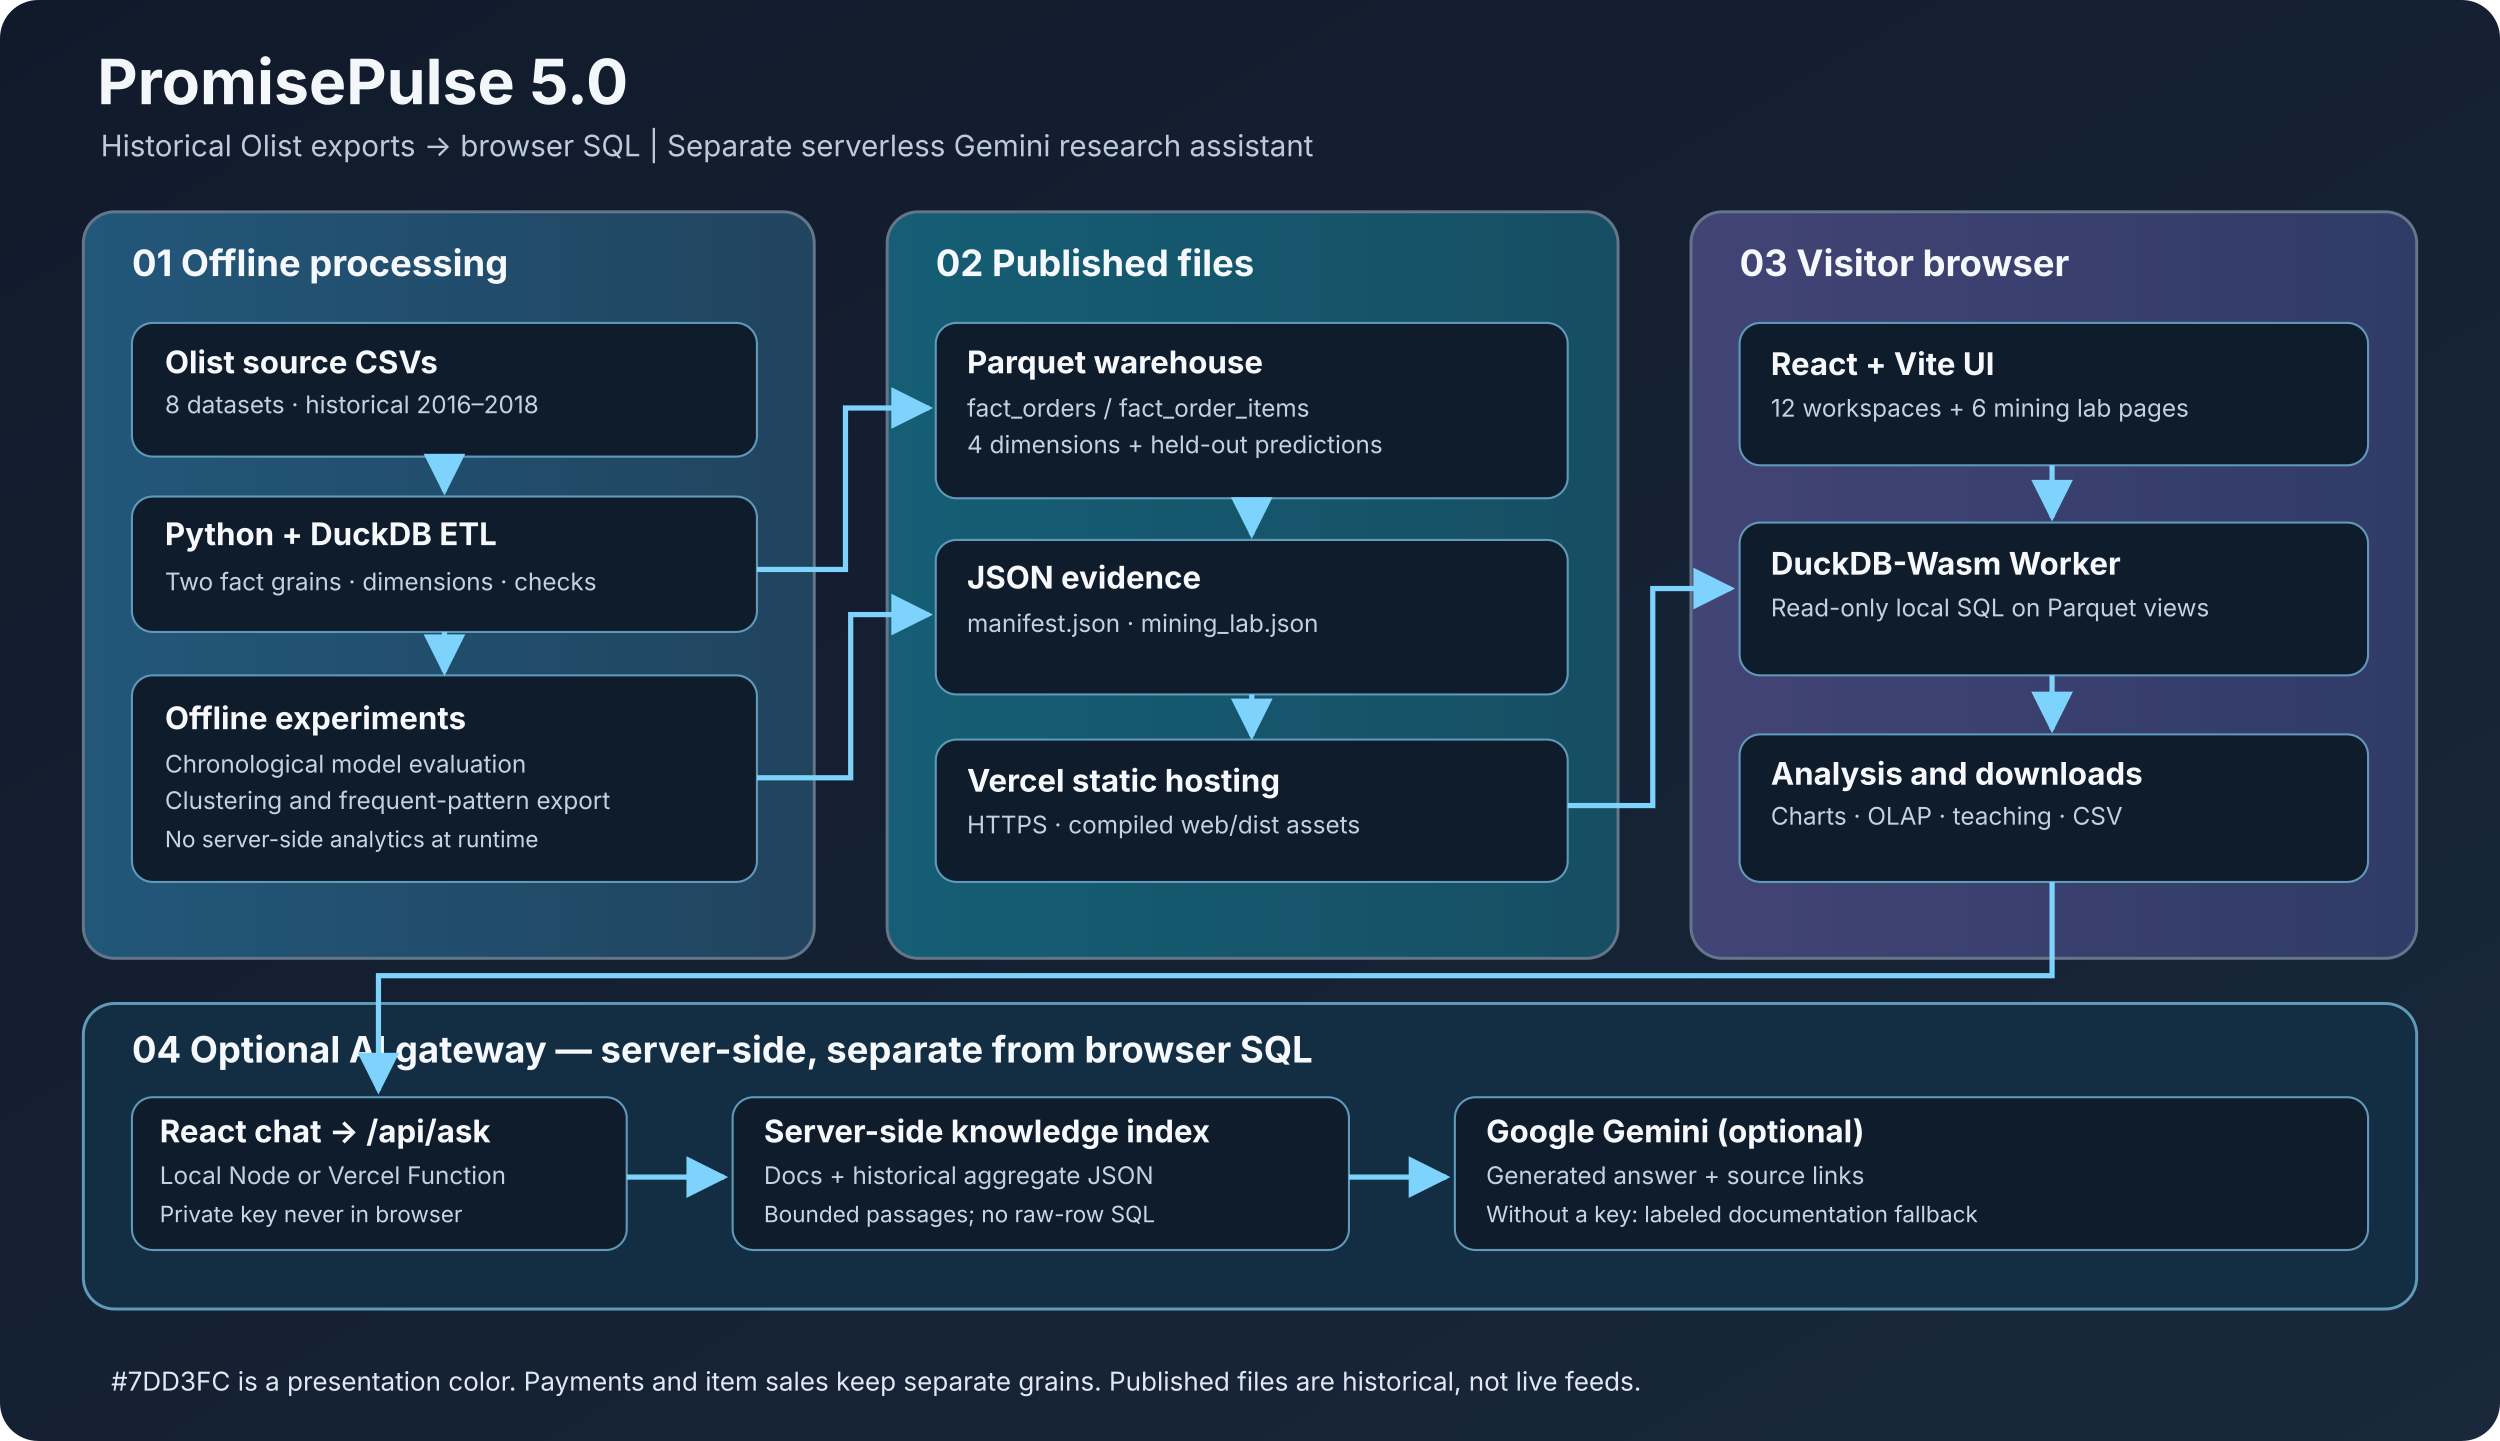
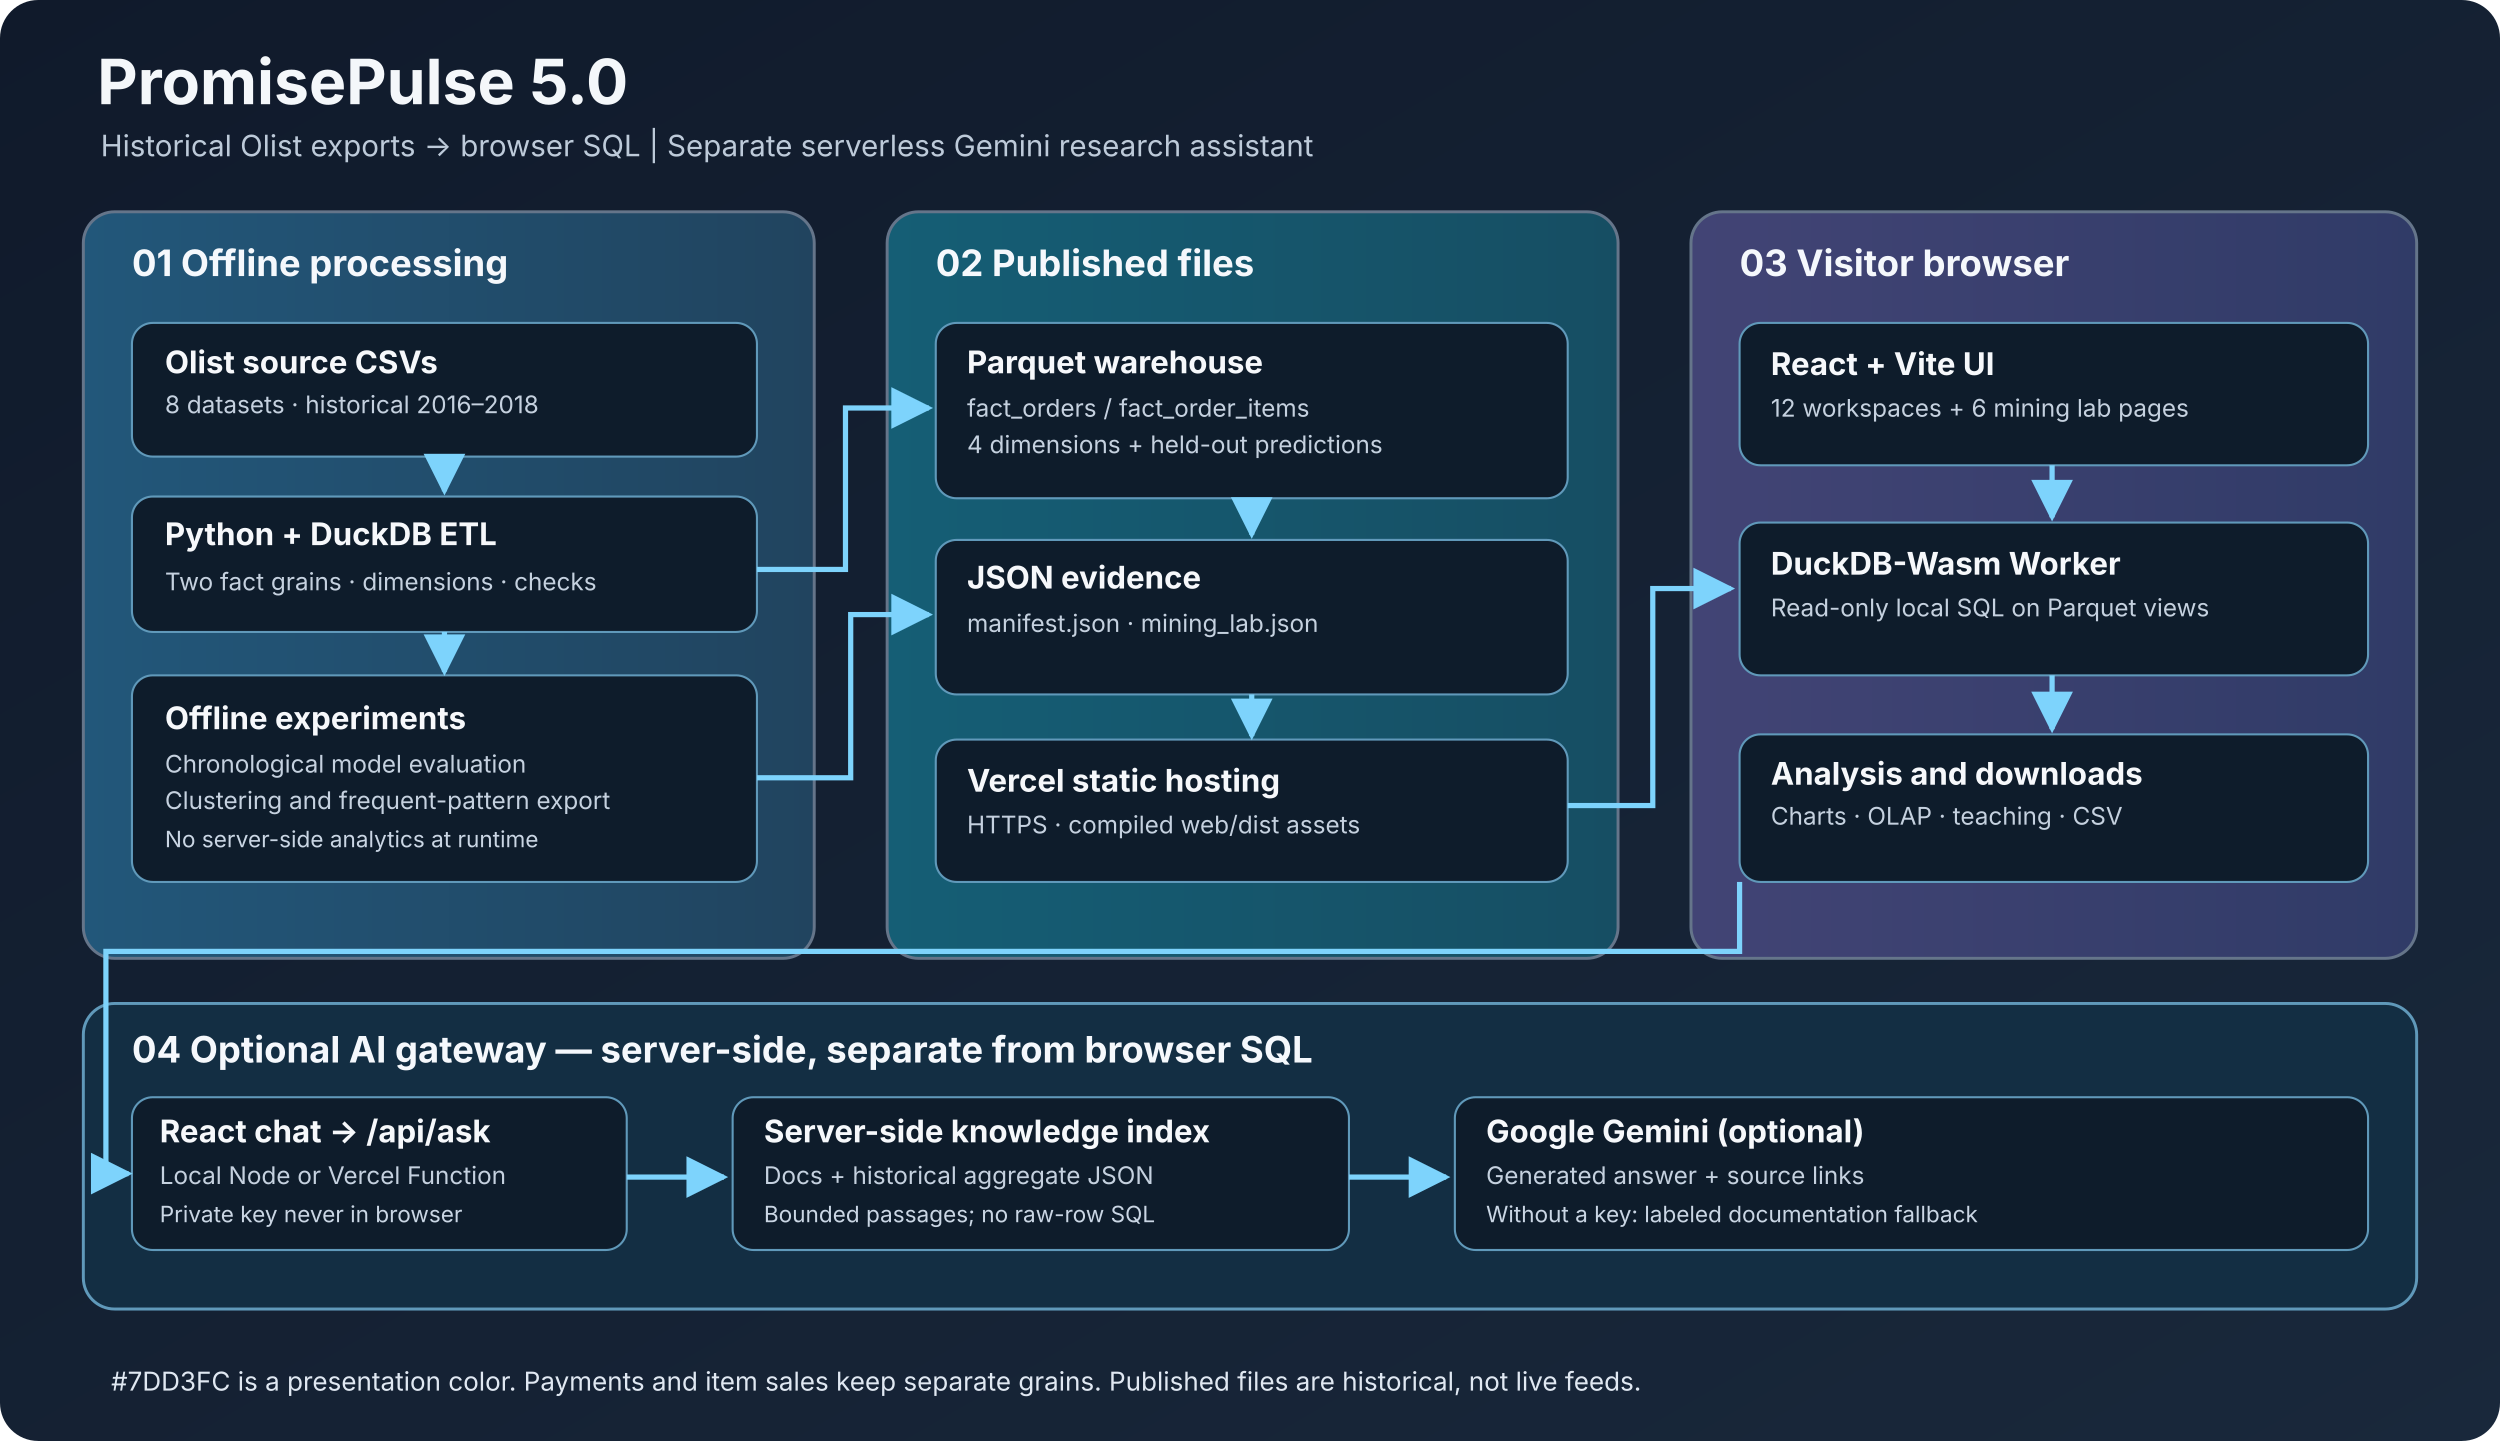
<svg xmlns="http://www.w3.org/2000/svg" width="1440" height="830" viewBox="0 0 1440 830" role="img" aria-labelledby="title desc">
  <defs>
    <linearGradient id="bg" x1="0" x2="1" y1="0" y2="1">
      <stop stop-color="#101a2b" />
      <stop offset="1" stop-color="#19283b" />
    </linearGradient>
    <linearGradient id="offline" x1="0" x2="1">
      <stop stop-color="#22577a" />
      <stop offset="1" stop-color="#21445f" />
    </linearGradient>
    <linearGradient id="static" x1="0" x2="1">
      <stop stop-color="#155e75" />
      <stop offset="1" stop-color="#164e63" />
    </linearGradient>
    <linearGradient id="browser" x1="0" x2="1">
      <stop stop-color="#424475" />
      <stop offset="1" stop-color="#303b67" />
    </linearGradient>
    <marker id="arrow" viewBox="0 0 10 10" refX="9" refY="5" markerWidth="8" markerHeight="8" orient="auto-start-reverse">
      <path d="M 0 0 L 10 5 L 0 10 z" fill="#7DD3FC" />
    </marker>
    <style>
  text{font-family:Inter,Arial,Helvetica,sans-serif}
  .heading{fill:#f4f7fa;font-size:36px;font-weight:700}
  .subtitle{fill:#bdcad9;font-size:17px}
  .panel{stroke:#65758a;stroke-width:1.7;rx:18}
  .label{fill:#f5f8fc;font-size:21px;font-weight:700}
  .body{fill:#e0e8f2;font-size:15px}
  .micro{fill:#cad6e4;font-size:13px}
  .node{fill:#0e1c2b;stroke:#6099ba;stroke-width:1.2;rx:12}
  .nodeTitle{fill:#f6f8fb;font-size:18px;font-weight:650}
  .nodeInfo{fill:#c5d1df;font-size:14px}
  .arrow{fill:none;stroke:#7DD3FC;stroke-width:3;marker-end:url(#arrow)}
 </style>
  </defs>
  <rect x="0" y="0" width="1440" height="830" rx="22" fill="url(#bg)" />
  <text x="56" y="60" class="heading">PromisePulse 5.0</text>
  <text x="58" y="90" class="subtitle">Historical Olist exports → browser SQL  |  Separate serverless Gemini research assistant</text>
  <rect x="48" y="122" width="421" height="430" class="panel" fill="url(#offline)" />
  <rect x="511" y="122" width="421" height="430" class="panel" fill="url(#static)" />
  <rect x="974" y="122" width="418" height="430" class="panel" fill="url(#browser)" />
  <text x="76" y="159" class="label">01  Offline processing</text>
  <text x="539" y="159" class="label">02  Published files</text>
  <text x="1002" y="159" class="label">03  Visitor browser</text>
  <rect x="76" y="186" width="360" height="77" class="node" />
  <text x="95" y="215" class="nodeTitle">Olist source CSVs</text>
  <text x="95" y="238" class="nodeInfo">8 datasets · historical 2016–2018</text>
  <rect x="76" y="286" width="360" height="78" class="node" />
  <text x="95" y="314" class="nodeTitle">Python + DuckDB ETL</text>
  <text x="95" y="340" class="nodeInfo">Two fact grains · dimensions · checks</text>
  <rect x="76" y="389" width="360" height="119" class="node" />
  <text x="95" y="420" class="nodeTitle">Offline experiments</text>
  <text x="95" y="445" class="nodeInfo">Chronological model evaluation</text>
  <text x="95" y="466" class="nodeInfo">Clustering and frequent-pattern export</text>
  <text x="95" y="488" class="micro">No server-side analytics at runtime</text>
  <path d="M256 263 V283" class="arrow" />
  <path d="M256 364 V387" class="arrow" />
  <rect x="539" y="186" width="364" height="101" class="node" />
  <text x="557" y="215" class="nodeTitle">Parquet warehouse</text>
  <text x="557" y="240" class="nodeInfo">fact_orders / fact_order_items</text>
  <text x="557" y="261" class="nodeInfo">4 dimensions + held-out predictions</text>
  <rect x="539" y="311" width="364" height="89" class="node" />
  <text x="557" y="339" class="nodeTitle">JSON evidence</text>
  <text x="557" y="364" class="nodeInfo">manifest.json · mining_lab.json</text>
  <rect x="539" y="426" width="364" height="82" class="node" />
  <text x="557" y="456" class="nodeTitle">Vercel static hosting</text>
  <text x="557" y="480" class="nodeInfo">HTTPS · compiled web/dist assets</text>
  <path d="M721 287 V308" class="arrow" />
  <path d="M721 400 V424" class="arrow" />
  <path d="M436 328 H487 V235 H535" class="arrow" />
  <path d="M436 448 H490 V354 H535" class="arrow" />
  <rect x="1002" y="186" width="362" height="82" class="node" />
  <text x="1020" y="216" class="nodeTitle">React + Vite UI</text>
  <text x="1020" y="240" class="nodeInfo">12 workspaces + 6 mining lab pages</text>
  <rect x="1002" y="301" width="362" height="88" class="node" />
  <text x="1020" y="331" class="nodeTitle">DuckDB-Wasm Worker</text>
  <text x="1020" y="355" class="nodeInfo">Read-only local SQL on Parquet views</text>
  <rect x="1002" y="423" width="362" height="85" class="node" />
  <text x="1020" y="452" class="nodeTitle">Analysis and downloads</text>
  <text x="1020" y="475" class="nodeInfo">Charts · OLAP · teaching · CSV</text>
  <path d="M1182 268 V298" class="arrow" />
  <path d="M1182 389 V420" class="arrow" />
  <path d="M903 464 H952 V339 H997" class="arrow" />
  <rect x="48" y="578" width="1344" height="176" rx="18" fill="#132e43" stroke="#6099ba" stroke-width="1.7" />
  <text x="76" y="612" class="label">04  Optional AI gateway  —  server-side, separate from browser SQL</text>
  <rect x="76" y="632" width="285" height="88" class="node" />
  <text x="92" y="658" class="nodeTitle">React chat → /api/ask</text>
  <text x="92" y="682" class="nodeInfo">Local Node or Vercel Function</text>
  <text x="92" y="704" class="micro">Private key never in browser</text>
  <rect x="422" y="632" width="355" height="88" class="node" />
  <text x="440" y="658" class="nodeTitle">Server-side knowledge index</text>
  <text x="440" y="682" class="nodeInfo">Docs + historical aggregate JSON</text>
  <text x="440" y="704" class="micro">Bounded passages; no raw-row SQL</text>
  <rect x="838" y="632" width="526" height="88" class="node" />
  <text x="856" y="658" class="nodeTitle">Google Gemini (optional)</text>
  <text x="856" y="682" class="nodeInfo">Generated answer + source links</text>
  <text x="856" y="704" class="micro">Without a key: labeled documentation fallback</text>
  <path d="M361 678 H417" class="arrow" />
  <path d="M777 678 H833" class="arrow" />
-   <path d="M1182 508 V562 H218 V628" class="arrow" />
+   <path d="M1002 508 V548 H61 V676 H74" class="arrow" />
  <text x="64" y="801" class="body">#7DD3FC is a presentation color. Payments and item sales keep separate grains. Published files are historical, not live feeds.</text>
</svg>
